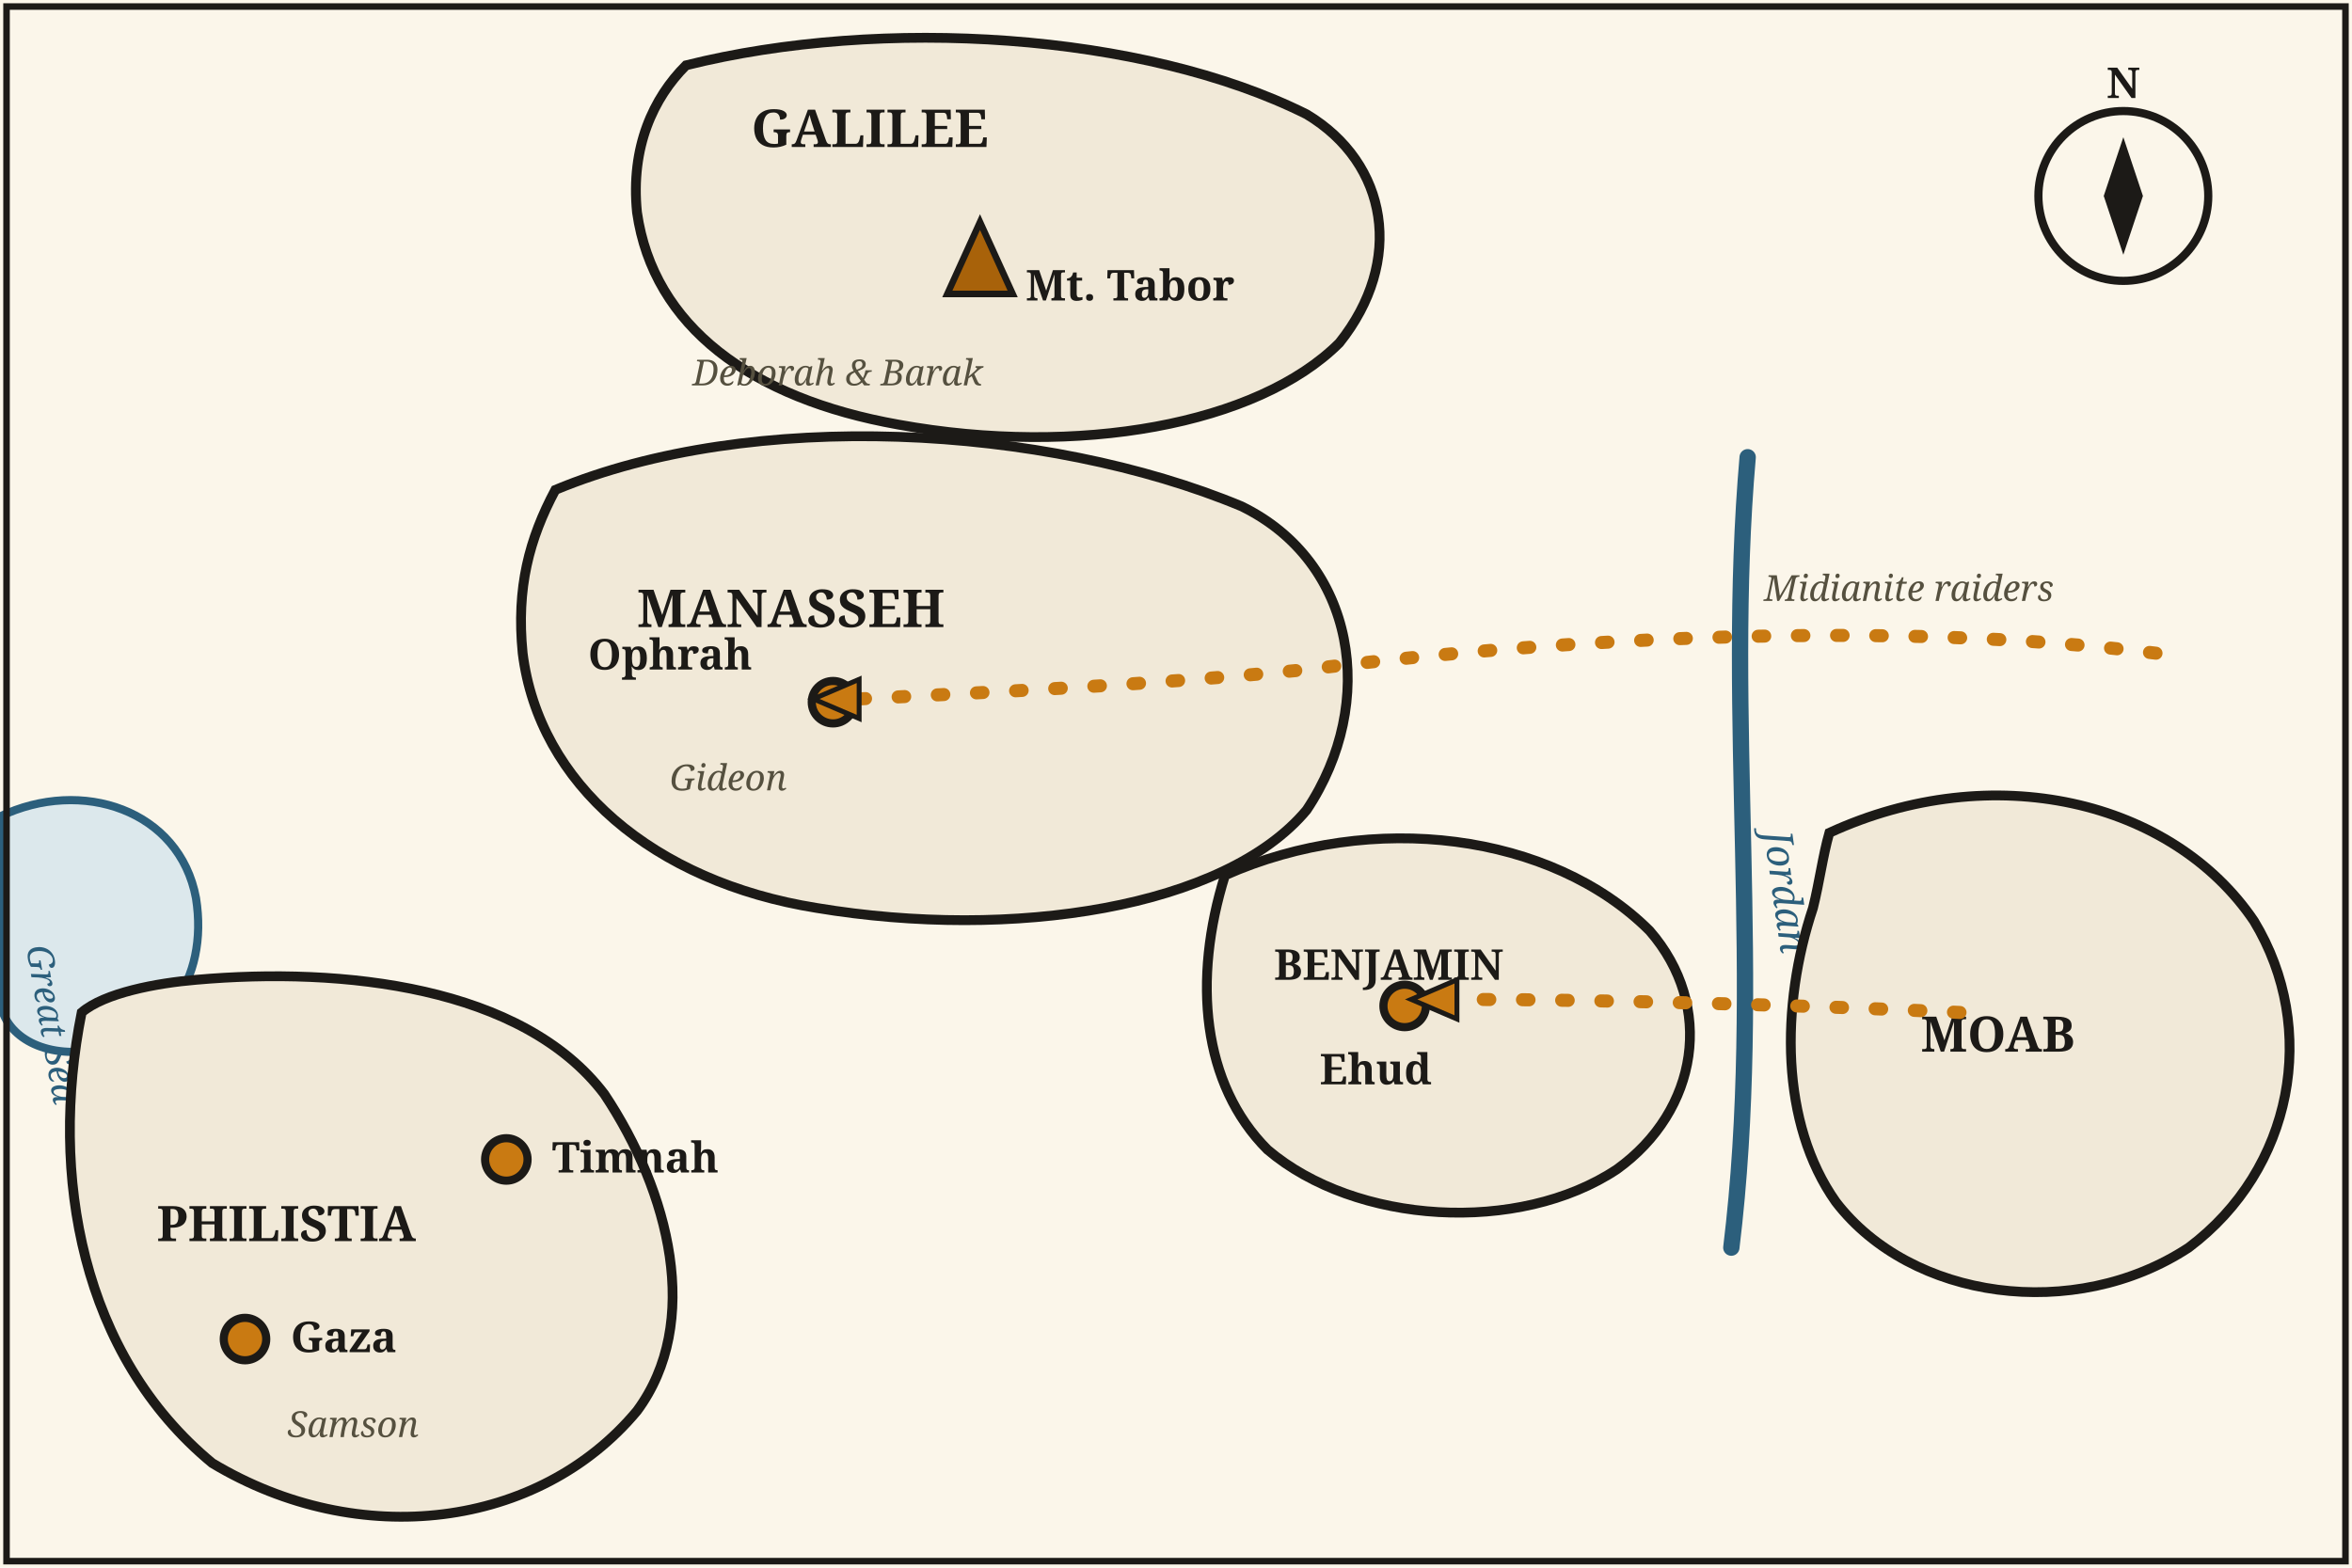
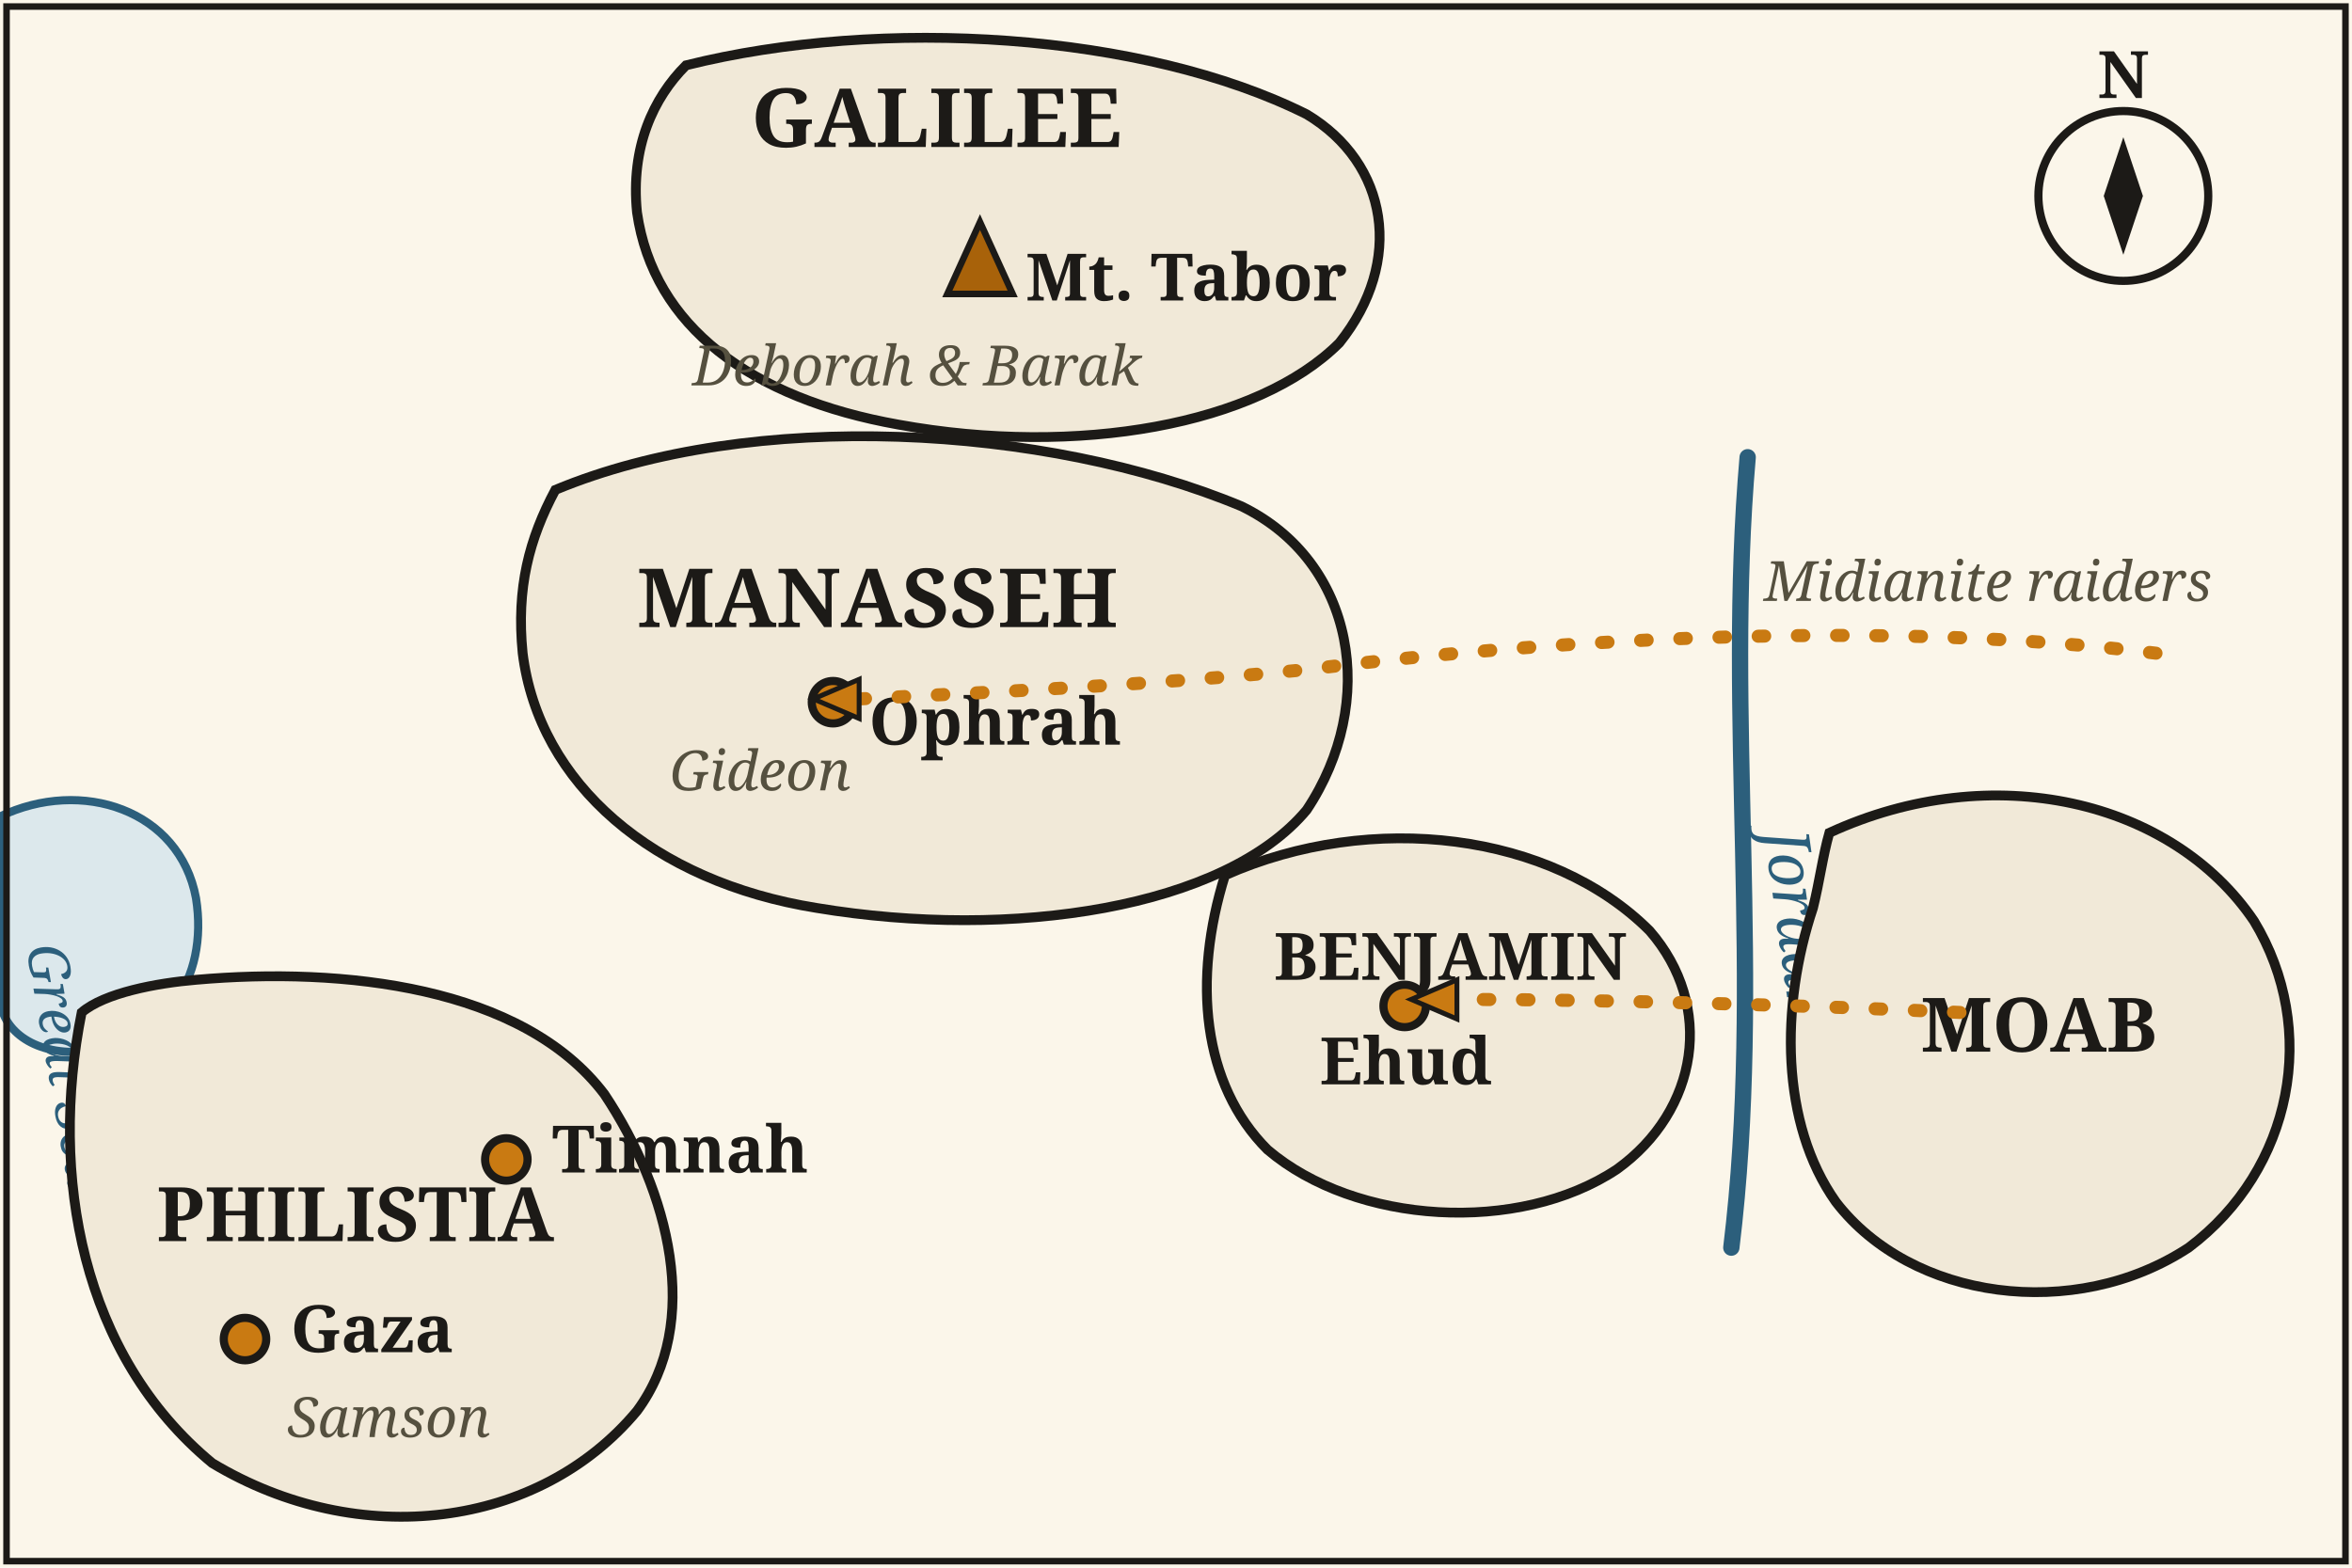
<svg xmlns="http://www.w3.org/2000/svg" viewBox="0 0 720 480" width="100%" height="480">
  <rect width="720" height="480" fill="#fbf6ea" />
  <path d="M0,250 C25,238 55,248 60,275 C64,300 50,320 25,322 C10,323 0,315 0,305 Z" fill="#dce8ec" stroke="#2c5f7c" stroke-width="2.5" />
-   <text x="8" y="290" font-family="Georgia, serif" font-style="italic" font-size="11" fill="#2c5f7c" transform="rotate(80 8 290)">Great Sea</text>
+   <text x="8" y="290" font-family="Georgia, serif" font-style="italic" font-size="17" fill="#2c5f7c" transform="rotate(80 8 290)">Great Sea</text>
  <path d="M210,20 C270,5 350,10 400,35 C425,50 430,80 410,105 C385,130 330,140 275,130 C230,122 200,100 195,65 C193,45 200,30 210,20 Z" fill="#f1e9d8" stroke="#1c1a17" stroke-width="3" />
-   <text x="230" y="45" font-family="Georgia, serif" font-weight="700" font-size="16" fill="#1c1a17">GALILEE</text>
-   <text x="212" y="118" font-family="Georgia, serif" font-style="italic" font-size="11" fill="#55503f">Deborah &amp; Barak</text>
+   <text x="230" y="45" font-family="Georgia, serif" font-weight="700" font-size="25" fill="#1c1a17">GALILEE</text>
+   <text x="212" y="118" font-family="Georgia, serif" font-style="italic" font-size="17" fill="#55503f">Deborah &amp; Barak</text>
  <path d="M290,90 l10,-22 l10,22 z" fill="#a8620a" stroke="#1c1a17" stroke-width="2" />
-   <text x="314" y="92" font-family="Georgia, serif" font-weight="700" font-size="13" fill="#1c1a17">Mt. Tabor</text>
+   <text x="314" y="92" font-family="Georgia, serif" font-weight="700" font-size="20" fill="#1c1a17">Mt. Tabor</text>
  <path d="M170,150 C230,125 320,130 380,155 C415,172 422,215 400,248 C375,278 310,288 250,278 C200,270 165,240 160,200 C158,180 162,165 170,150 Z" fill="#f1e9d8" stroke="#1c1a17" stroke-width="3" />
-   <text x="195" y="192" font-family="Georgia, serif" font-weight="700" font-size="16" fill="#1c1a17">MANASSEH</text>
-   <text x="205" y="242" font-family="Georgia, serif" font-style="italic" font-size="11" fill="#55503f">Gideon</text>
+   <text x="195" y="192" font-family="Georgia, serif" font-weight="700" font-size="25" fill="#1c1a17">MANASSEH</text>
+   <text x="205" y="242" font-family="Georgia, serif" font-style="italic" font-size="17" fill="#55503f">Gideon</text>
  <circle cx="255" cy="215" r="6.5" fill="#c97a12" stroke="#1c1a17" stroke-width="2.5" />
-   <text x="180" y="205" font-family="Georgia, serif" font-weight="700" font-size="13" fill="#1c1a17">Ophrah</text>
+   <text x="266" y="228" font-family="Georgia, serif" font-weight="700" font-size="20" fill="#1c1a17">Ophrah</text>
  <path d="M375,268 C420,248 475,255 505,285 C525,308 520,340 495,358 C465,378 415,375 388,352 C368,332 365,300 375,268 Z" fill="#f1e9d8" stroke="#1c1a17" stroke-width="3" />
-   <text x="390" y="300" font-family="Georgia, serif" font-weight="700" font-size="13" fill="#1c1a17">BENJAMIN</text>
+   <text x="390" y="300" font-family="Georgia, serif" font-weight="700" font-size="20" fill="#1c1a17">BENJAMIN</text>
  <circle cx="430" cy="308" r="6.5" fill="#c97a12" stroke="#1c1a17" stroke-width="2.5" />
-   <text x="404" y="332" font-family="Georgia, serif" font-weight="700" font-size="13" fill="#1c1a17">Ehud</text>
+   <text x="404" y="332" font-family="Georgia, serif" font-weight="700" font-size="20" fill="#1c1a17">Ehud</text>
  <path d="M535,140 C528,220 540,300 530,382" fill="none" stroke="#2c5f7c" stroke-width="5" stroke-linecap="round" />
-   <text x="540" y="255" font-family="Georgia, serif" font-style="italic" font-size="12" fill="#2c5f7c" transform="rotate(82 540 255)">Jordan</text>
+   <text x="540" y="255" font-family="Georgia, serif" font-style="italic" font-size="19" fill="#2c5f7c" transform="rotate(82 540 255)">Jordan</text>
  <path d="M560,255 C610,232 665,245 690,282 C710,315 702,358 670,382 C635,405 585,398 562,368 C545,344 545,308 555,278 C557,270 558,262 560,255 Z" fill="#f1e9d8" stroke="#1c1a17" stroke-width="3" />
-   <text x="588" y="322" font-family="Georgia, serif" font-weight="700" font-size="15" fill="#1c1a17">MOAB</text>
+   <text x="588" y="322" font-family="Georgia, serif" font-weight="700" font-size="23" fill="#1c1a17">MOAB</text>
  <path d="M25,310 C15,360 25,415 65,448 C110,475 165,468 195,432 C215,405 205,365 185,335 C160,302 105,296 60,300 C48,301 32,304 25,310 Z" fill="#f1e9d8" stroke="#1c1a17" stroke-width="3" />
-   <text x="48" y="380" font-family="Georgia, serif" font-weight="700" font-size="15" fill="#1c1a17">PHILISTIA</text>
-   <text x="88" y="440" font-family="Georgia, serif" font-style="italic" font-size="11" fill="#55503f">Samson</text>
+   <text x="48" y="380" font-family="Georgia, serif" font-weight="700" font-size="23" fill="#1c1a17">PHILISTIA</text>
+   <text x="88" y="440" font-family="Georgia, serif" font-style="italic" font-size="17" fill="#55503f">Samson</text>
  <circle cx="75" cy="410" r="6.5" fill="#c97a12" stroke="#1c1a17" stroke-width="2.5" />
-   <text x="89" y="414" font-family="Georgia, serif" font-weight="700" font-size="13" fill="#1c1a17">Gaza</text>
+   <text x="89" y="414" font-family="Georgia, serif" font-weight="700" font-size="20" fill="#1c1a17">Gaza</text>
  <circle cx="155" cy="355" r="6.5" fill="#c97a12" stroke="#1c1a17" stroke-width="2.5" />
-   <text x="169" y="359" font-family="Georgia, serif" font-weight="700" font-size="13" fill="#1c1a17">Timnah</text>
+   <text x="169" y="359" font-family="Georgia, serif" font-weight="700" font-size="20" fill="#1c1a17">Timnah</text>
  <path d="M660,200 C580,190 480,195 400,205 C350,210 300,212 263,214" fill="none" stroke="#c97a12" stroke-width="4" stroke-dasharray="2,10" stroke-linecap="round" />
  <path d="M263,208 L263,220 L249,214 Z" fill="#c97a12" stroke="#1c1a17" stroke-width="1.5" />
-   <text x="540" y="184" font-family="Georgia, serif" font-style="italic" font-size="11" fill="#55503f">Midianite raiders</text>
+   <text x="540" y="184" font-family="Georgia, serif" font-style="italic" font-size="17" fill="#55503f">Midianite raiders</text>
  <path d="M600,310 C560,308 490,306 448,306" fill="none" stroke="#c97a12" stroke-width="4" stroke-dasharray="2,10" stroke-linecap="round" />
  <path d="M446,300 L446,312 L432,306 Z" fill="#c97a12" stroke="#1c1a17" stroke-width="1.5" />
  <g transform="translate(650,60)">
    <circle r="26" fill="#fbf6ea" stroke="#1c1a17" stroke-width="2.5" />
    <path d="M0,-18 L6,0 L0,18 L-6,0 Z" fill="#1c1a17" />
-     <text y="-30" font-family="Georgia, serif" font-weight="700" font-size="13" fill="#1c1a17" text-anchor="middle">N</text>
+     <text y="-30" font-family="Georgia, serif" font-weight="700" font-size="20" fill="#1c1a17" text-anchor="middle">N</text>
  </g>
  <rect x="2" y="2" width="716" height="476" fill="none" stroke="#1c1a17" stroke-width="2" />
</svg>
